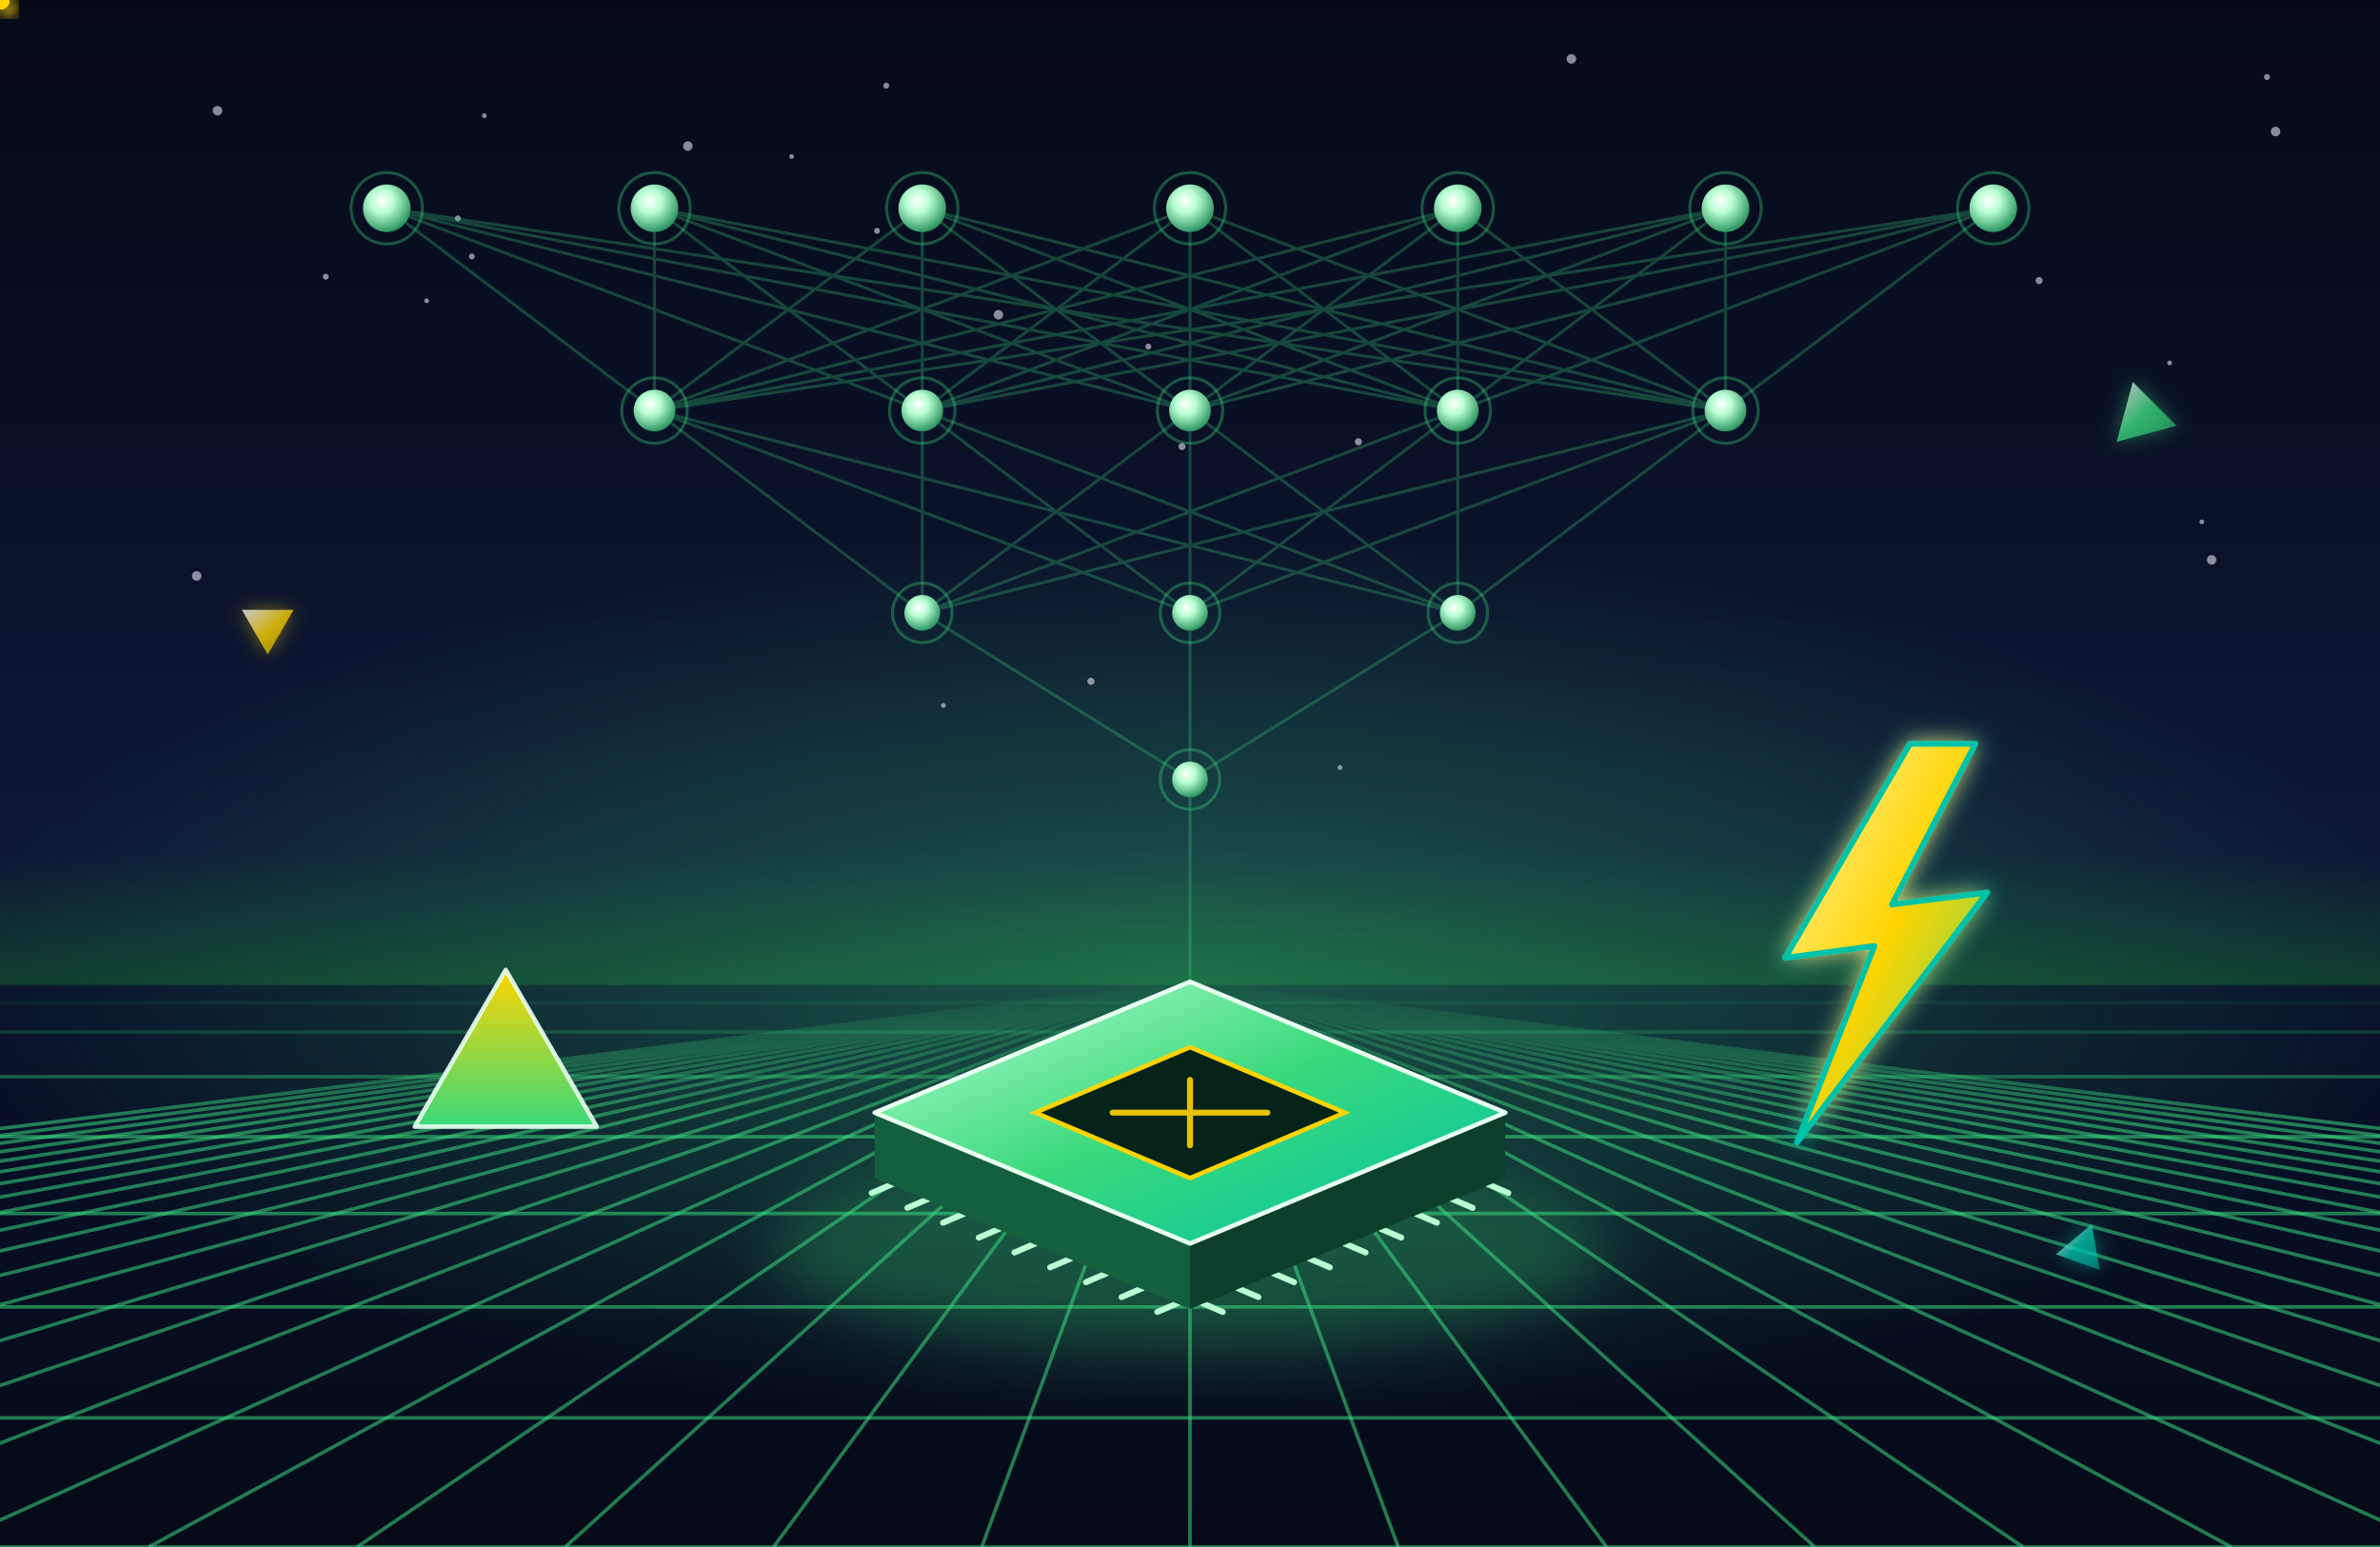
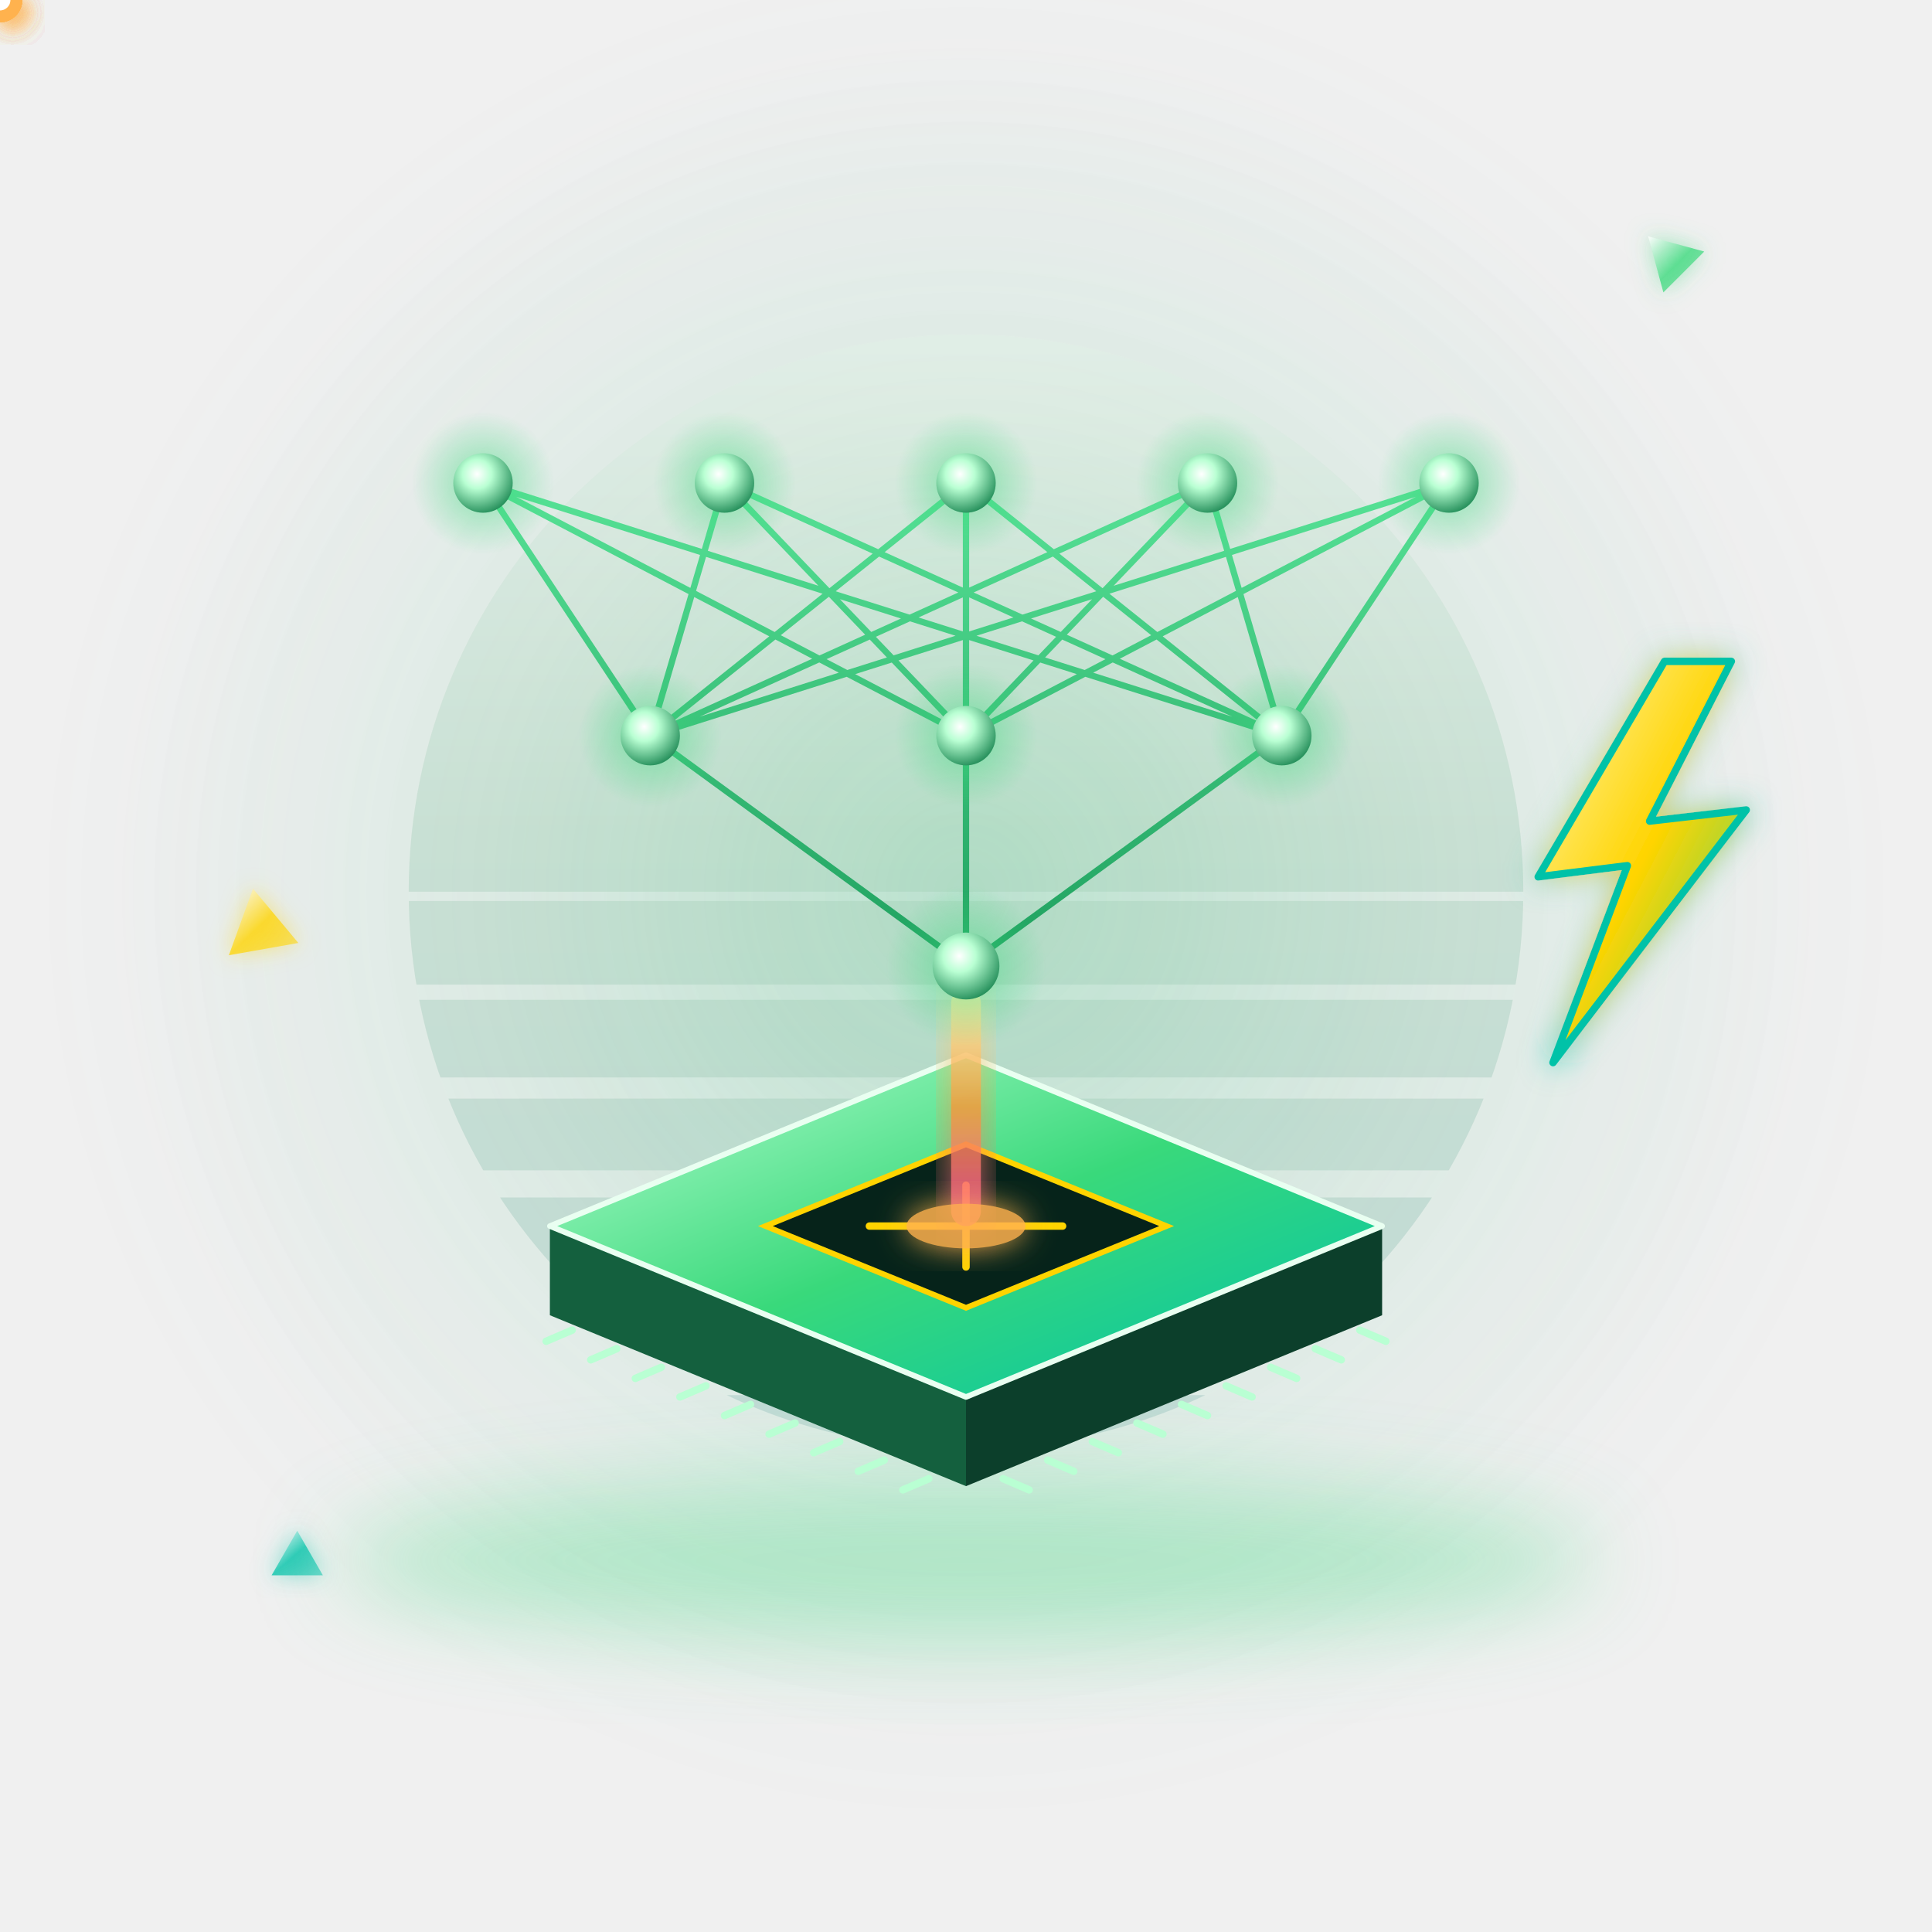
- <svg xmlns="http://www.w3.org/2000/svg" viewBox="0 0 800 520" width="800" height="520" style="display:block" role="img" aria-label="Edge AI: making models run where they can't">
+ <svg xmlns="http://www.w3.org/2000/svg" viewBox="0 0 520 520" width="520" height="520" style="display:block" role="img" aria-label="Edge AI: making models run where they can't">
  <defs>
-     <linearGradient id="edge-sky" x1="0" y1="0" x2="0" y2="1">
-       <stop offset="0" stop-color="#060A18" />
-       <stop offset="0.55" stop-color="#0D1735" />
-       <stop offset="0.635" stop-color="#0F3B2E" />
-       <stop offset="0.636" stop-color="#08102A" />
-       <stop offset="1" stop-color="#060A18" />
-     </linearGradient>
-     <radialGradient id="edge-halo" cx="0.5" cy="0.5" r="0.5">
-       <stop offset="0" stop-color="#39D97B" stop-opacity="0.35" />
+     <radialGradient id="qe-aura" cx="0.5" cy="0.5" r="0.5">
+       <stop offset="0" stop-color="#39D97B" stop-opacity="0.22" />
+       <stop offset="0.55" stop-color="#39D97B" stop-opacity="0.07" />
      <stop offset="1" stop-color="#39D97B" stop-opacity="0" />
    </radialGradient>
-     <linearGradient id="edge-floorfade" x1="0" y1="330" x2="0" y2="520" gradientUnits="userSpaceOnUse">
-       <stop offset="0" stop-color="#39D97B" stop-opacity="0" />
-       <stop offset="0.25" stop-color="#39D97B" stop-opacity="0.55" />
-       <stop offset="1" stop-color="#39D97B" stop-opacity="0.55" />
-     </linearGradient>
-     <filter id="edge-hzg" x="-50%" y="-50%" width="200%" height="200%">
-       <feGaussianBlur stdDeviation="3" result="b" />
-       <feMerge>
-         <feMergeNode in="b" />
-         <feMergeNode in="SourceGraphic" />
-       </feMerge>
-     </filter>
-     <filter id="edge-pg" x="-50%" y="-50%" width="200%" height="200%">
-       <feGaussianBlur stdDeviation="3" result="b" />
-       <feMerge>
-         <feMergeNode in="b" />
-         <feMergeNode in="SourceGraphic" />
-       </feMerge>
-     </filter>
-     <radialGradient id="edge-node" cx="0.4" cy="0.35" r="0.7">
+     <linearGradient id="qe-sung" x1="0" y1="90" x2="0" y2="390" gradientUnits="userSpaceOnUse">
+       <stop offset="0" stop-color="#CFE8D8" />
+       <stop offset="0.45" stop-color="#5FA883" />
+       <stop offset="1" stop-color="#3D8C86" />
+     </linearGradient>
+     <clipPath id="qe-sunc">
+       <rect x="110" y="90" width="300" height="150" />
+       <rect x="110" y="242.5" width="300" height="22.5" />
+       <rect x="110" y="269.1" width="300" height="20.9" />
+       <rect x="110" y="295.7" width="300" height="19.3" />
+       <rect x="110" y="322.3" width="300" height="17.7" />
+       <rect x="110" y="348.9" width="300" height="16.1" />
+       <rect x="110" y="375.5" width="300" height="14.5" />
+     </clipPath>
+     <radialGradient id="qe-sunhalo" cx="0.5" cy="0.5" r="0.5">
+       <stop offset="0" stop-color="#3D8C86" stop-opacity="0.45" />
+       <stop offset="1" stop-color="#3D8C86" stop-opacity="0" />
+     </radialGradient>
+     <filter id="qe-gnd" x="-50%" y="-50%" width="200%" height="200%">
+       <feGaussianBlur stdDeviation="12" />
+     </filter>
+     <linearGradient id="qe-chipt" x1="0" y1="0" x2="1" y2="1">
+       <stop offset="0" stop-color="#B9FFD3" />
+       <stop offset="0.5" stop-color="#39D97B" />
+       <stop offset="1" stop-color="#00C2A8" />
+     </linearGradient>
+     <linearGradient id="qe-beam" x1="0" y1="266" x2="0" y2="330" gradientUnits="userSpaceOnUse">
+       <stop offset="0" stop-color="#FFF6B0" />
+       <stop offset="0.5" stop-color="#F79939" />
+       <stop offset="1" stop-color="#FF4FA3" />
+     </linearGradient>
+     <filter id="qe-bm" x="-50%" y="-50%" width="200%" height="200%">
+       <feGaussianBlur stdDeviation="5" result="b" />
+       <feMerge>
+         <feMergeNode in="b" />
+         <feMergeNode in="SourceGraphic" />
+       </feMerge>
+     </filter>
+     <filter id="qe-imp" x="-50%" y="-50%" width="200%" height="200%">
+       <feGaussianBlur stdDeviation="4" result="b" />
+       <feMerge>
+         <feMergeNode in="b" />
+         <feMergeNode in="SourceGraphic" />
+       </feMerge>
+     </filter>
+     <linearGradient id="qe-lines" x1="0" y1="120" x2="0" y2="270" gradientUnits="userSpaceOnUse">
+       <stop offset="0" stop-color="#5BE79A" />
+       <stop offset="1" stop-color="#1A9A5A" />
+     </linearGradient>
+     <filter id="qe-pg" x="-50%" y="-50%" width="200%" height="200%">
+       <feGaussianBlur stdDeviation="3.5" result="b" />
+       <feMerge>
+         <feMergeNode in="b" />
+         <feMergeNode in="SourceGraphic" />
+       </feMerge>
+     </filter>
+     <radialGradient id="qe-node" cx="0.4" cy="0.35" r="0.7">
      <stop offset="0" stop-color="#FFFFFF" />
      <stop offset="0.35" stop-color="#B9FFD3" />
      <stop offset="1" stop-color="#1E8A55" />
    </radialGradient>
-     <linearGradient id="edge-chipt" x1="0" y1="0" x2="1" y2="1">
-       <stop offset="0" stop-color="#B9FFD3" />
-       <stop offset="0.5" stop-color="#39D97B" />
-       <stop offset="1" stop-color="#00C2A8" />
-     </linearGradient>
-     <filter id="edge-cs" x="-50%" y="-50%" width="200%" height="200%">
-       <feGaussianBlur stdDeviation="10" />
-     </filter>
-     <linearGradient id="edge-bolt" x1="0" y1="0" x2="1" y2="1">
+     <radialGradient id="qe-nh" cx="0.5" cy="0.5" r="0.5">
+       <stop offset="0" stop-color="#39D97B" stop-opacity="0.55" />
+       <stop offset="1" stop-color="#39D97B" stop-opacity="0" />
+     </radialGradient>
+     <linearGradient id="qe-bolt" x1="0" y1="0" x2="1" y2="1">
      <stop offset="0" stop-color="#FFF6B0" />
      <stop offset="0.5" stop-color="#FFD400" />
      <stop offset="1" stop-color="#39D97B" />
    </linearGradient>
-     <filter id="edge-bg" x="-50%" y="-50%" width="200%" height="200%">
+     <filter id="qe-bg" x="-50%" y="-50%" width="200%" height="200%">
      <feGaussianBlur stdDeviation="4" result="b" />
      <feMerge>
        <feMergeNode in="b" />
        <feMergeNode in="SourceGraphic" />
      </feMerge>
    </filter>
-     <linearGradient id="edge-pyr" x1="0" y1="0" x2="0" y2="1">
-       <stop offset="0" stop-color="#FFD400" />
-       <stop offset="1" stop-color="#39D97B" />
-     </linearGradient>
-     <linearGradient id="edge-t1" x1="0" y1="0" x2="1" y2="1">
+     <linearGradient id="qe-st0" x1="0" y1="0" x2="1" y2="1">
+       <stop offset="0" stop-color="#FFFFFF" stop-opacity="0.9" />
+       <stop offset="0.5" stop-color="#FFD400" stop-opacity="0.9" />
+       <stop offset="1" stop-color="#FFD400" stop-opacity="0.6" />
+     </linearGradient>
+     <filter id="qe-st0b" x="-50%" y="-50%" width="200%" height="200%">
+       <feGaussianBlur stdDeviation="3" />
+     </filter>
+     <linearGradient id="qe-st1" x1="0" y1="0" x2="1" y2="1">
      <stop offset="0" stop-color="#FFFFFF" stop-opacity="0.9" />
      <stop offset="0.5" stop-color="#39D97B" stop-opacity="0.9" />
      <stop offset="1" stop-color="#39D97B" stop-opacity="0.6" />
    </linearGradient>
-     <filter id="edge-t1b" x="-50%" y="-50%" width="200%" height="200%">
+     <filter id="qe-st1b" x="-50%" y="-50%" width="200%" height="200%">
      <feGaussianBlur stdDeviation="3" />
    </filter>
-     <linearGradient id="edge-t2" x1="0" y1="0" x2="1" y2="1">
-       <stop offset="0" stop-color="#FFFFFF" stop-opacity="0.9" />
-       <stop offset="0.5" stop-color="#FFD400" stop-opacity="0.9" />
-       <stop offset="1" stop-color="#FFD400" stop-opacity="0.6" />
-     </linearGradient>
-     <filter id="edge-t2b" x="-50%" y="-50%" width="200%" height="200%">
-       <feGaussianBlur stdDeviation="3" />
-     </filter>
-     <linearGradient id="edge-t3" x1="0" y1="0" x2="1" y2="1">
+     <linearGradient id="qe-st2" x1="0" y1="0" x2="1" y2="1">
      <stop offset="0" stop-color="#FFFFFF" stop-opacity="0.9" />
      <stop offset="0.5" stop-color="#00C2A8" stop-opacity="0.9" />
      <stop offset="1" stop-color="#00C2A8" stop-opacity="0.6" />
    </linearGradient>
-     <filter id="edge-t3b" x="-50%" y="-50%" width="200%" height="200%">
+     <filter id="qe-st2b" x="-50%" y="-50%" width="200%" height="200%">
      <feGaussianBlur stdDeviation="3" />
    </filter>
  </defs>
-   <rect width="800" height="520" fill="url(#edge-sky)" />
-   <ellipse cx="400" cy="330" rx="420" ry="150" fill="url(#edge-halo)" />
-   <g class="stars">
-     <circle cx="266.1" cy="52.6" r="0.8" fill="#F2F5FF" opacity=".55">
-       <animate attributeName="opacity" values=".15;.8;.15" dur="2.7s" begin="-2.1s" repeatCount="indefinite" />
-     </circle>
-     <circle cx="297.9" cy="28.8" r="1" fill="#F2F5FF" opacity=".55">
-       <animate attributeName="opacity" values=".15;.8;.15" dur="2.6s" begin="-1.7s" repeatCount="indefinite" />
-     </circle>
-     <circle cx="73.1" cy="37.2" r="1.6" fill="#F2F5FF" opacity=".55">
-       <animate attributeName="opacity" values=".15;.8;.15" dur="2.6s" begin="-2.3s" repeatCount="indefinite" />
-     </circle>
-     <circle cx="740.1" cy="175.4" r="0.8" fill="#F2F5FF" opacity=".55">
-       <animate attributeName="opacity" values=".15;.8;.15" dur="3.9s" begin="-1.6s" repeatCount="indefinite" />
-     </circle>
-     <circle cx="762" cy="25.9" r="1" fill="#F2F5FF" opacity=".55">
-       <animate attributeName="opacity" values=".15;.8;.15" dur="3.2s" begin="-0.6s" repeatCount="indefinite" />
-     </circle>
-     <circle cx="109.5" cy="93" r="1" fill="#F2F5FF" opacity=".55">
-       <animate attributeName="opacity" values=".15;.8;.15" dur="2.8s" begin="-2.3s" repeatCount="indefinite" />
-     </circle>
-     <circle cx="162.8" cy="38.9" r="0.8" fill="#F2F5FF" opacity=".55">
-       <animate attributeName="opacity" values=".15;.8;.15" dur="3.9s" begin="-2.5s" repeatCount="indefinite" />
-     </circle>
-     <circle cx="397.3" cy="150.1" r="1.2" fill="#F2F5FF" opacity=".55">
-       <animate attributeName="opacity" values=".15;.8;.15" dur="3.7s" begin="-3.7s" repeatCount="indefinite" />
-     </circle>
-     <circle cx="294.8" cy="77.6" r="1" fill="#F2F5FF" opacity=".55">
-       <animate attributeName="opacity" values=".15;.8;.15" dur="4.2s" begin="-1s" repeatCount="indefinite" />
-     </circle>
-     <circle cx="456.6" cy="148.5" r="1.2" fill="#F2F5FF" opacity=".55">
-       <animate attributeName="opacity" values=".15;.8;.15" dur="4.3s" begin="-1.2s" repeatCount="indefinite" />
-     </circle>
-     <circle cx="764.9" cy="44.2" r="1.6" fill="#F2F5FF" opacity=".55">
-       <animate attributeName="opacity" values=".15;.8;.15" dur="2.9s" begin="-1.4s" repeatCount="indefinite" />
-     </circle>
-     <circle cx="729.3" cy="122" r="0.8" fill="#F2F5FF" opacity=".55">
-       <animate attributeName="opacity" values=".15;.8;.15" dur="4.4s" begin="-2.3s" repeatCount="indefinite" />
-     </circle>
-     <circle cx="685.4" cy="94.3" r="1.2" fill="#F2F5FF" opacity=".55">
-       <animate attributeName="opacity" values=".15;.8;.15" dur="4s" begin="-2.3s" repeatCount="indefinite" />
-     </circle>
-     <circle cx="366.7" cy="229" r="1.2" fill="#F2F5FF" opacity=".55">
-       <animate attributeName="opacity" values=".15;.8;.15" dur="3.7s" begin="-2.7s" repeatCount="indefinite" />
-     </circle>
-     <circle cx="66.1" cy="193.6" r="1.6" fill="#F2F5FF" opacity=".55">
-       <animate attributeName="opacity" values=".15;.8;.15" dur="3.2s" begin="-1.5s" repeatCount="indefinite" />
-     </circle>
-     <circle cx="528.2" cy="19.8" r="1.6" fill="#F2F5FF" opacity=".55">
-       <animate attributeName="opacity" values=".15;.8;.15" dur="3.4s" begin="-2.4s" repeatCount="indefinite" />
-     </circle>
-     <circle cx="395.2" cy="69.9" r="1.2" fill="#F2F5FF" opacity=".55">
-       <animate attributeName="opacity" values=".15;.8;.15" dur="2.8s" begin="-1s" repeatCount="indefinite" />
-     </circle>
-     <circle cx="317.1" cy="237.1" r="0.8" fill="#F2F5FF" opacity=".55">
-       <animate attributeName="opacity" values=".15;.8;.15" dur="2.9s" begin="-1.6s" repeatCount="indefinite" />
-     </circle>
-     <circle cx="231.2" cy="49.1" r="1.6" fill="#F2F5FF" opacity=".55">
-       <animate attributeName="opacity" values=".15;.8;.15" dur="4.7s" begin="-1.1s" repeatCount="indefinite" />
-     </circle>
-     <circle cx="335.6" cy="105.8" r="1.6" fill="#F2F5FF" opacity=".55">
-       <animate attributeName="opacity" values=".15;.8;.15" dur="4.9s" begin="-0.6s" repeatCount="indefinite" />
-     </circle>
-     <circle cx="153.9" cy="73.4" r="1" fill="#F2F5FF" opacity=".55">
-       <animate attributeName="opacity" values=".15;.8;.15" dur="2.5s" begin="-3.3s" repeatCount="indefinite" />
-     </circle>
-     <circle cx="158.6" cy="86.2" r="1" fill="#F2F5FF" opacity=".55">
-       <animate attributeName="opacity" values=".15;.8;.15" dur="3.5s" begin="-1.5s" repeatCount="indefinite" />
-     </circle>
-     <circle cx="450.4" cy="258" r="0.8" fill="#F2F5FF" opacity=".55">
-       <animate attributeName="opacity" values=".15;.8;.15" dur="3.6s" begin="-3.5s" repeatCount="indefinite" />
-     </circle>
-     <circle cx="743.4" cy="188.2" r="1.6" fill="#F2F5FF" opacity=".55">
-       <animate attributeName="opacity" values=".15;.8;.15" dur="3.5s" begin="-1.6s" repeatCount="indefinite" />
-     </circle>
-     <circle cx="386" cy="116.5" r="1" fill="#F2F5FF" opacity=".55">
-       <animate attributeName="opacity" values=".15;.8;.15" dur="2.7s" begin="-0.8s" repeatCount="indefinite" />
-     </circle>
-     <circle cx="143.4" cy="101.1" r="0.8" fill="#F2F5FF" opacity=".55">
-       <animate attributeName="opacity" values=".15;.8;.15" dur="2.8s" begin="-2.3s" repeatCount="indefinite" />
-     </circle>
-   </g>
-   <g class="floor" stroke="url(#edge-floorfade)" stroke-width="1.2" fill="none">
-     <path d="M400 330L-1140 520M400 330L-1070 520M400 330L-1000 520M400 330L-930 520M400 330L-860 520M400 330L-790 520M400 330L-720 520M400 330L-650 520M400 330L-580 520M400 330L-510 520M400 330L-440 520M400 330L-370 520M400 330L-300 520M400 330L-230 520M400 330L-160 520M400 330L-90 520M400 330L-20 520M400 330L50 520M400 330L120 520M400 330L190 520M400 330L260 520M400 330L330 520M400 330L400 520M400 330L470 520M400 330L540 520M400 330L610 520M400 330L680 520M400 330L750 520M400 330L820 520M400 330L890 520M400 330L960 520M400 330L1030 520M400 330L1100 520M400 330L1170 520M400 330L1240 520M400 330L1310 520M400 330L1380 520M400 330L1450 520M400 330L1520 520M400 330L1590 520M400 330L1660 520M400 330L1730 520M400 330L1800 520M400 330L1870 520M400 330L1940 520" />
-     <line x1="0" x2="800" y1="331.5" y2="331.5">
-       <animate attributeName="y1" values="331.5;336.9" dur="2.4s" repeatCount="indefinite" />
-       <animate attributeName="y2" values="331.5;336.9" dur="2.4s" repeatCount="indefinite" />
-     </line>
-     <line x1="0" x2="800" y1="336.9" y2="336.9">
-       <animate attributeName="y1" values="336.9;346.9" dur="2.4s" repeatCount="indefinite" />
-       <animate attributeName="y2" values="336.9;346.9" dur="2.4s" repeatCount="indefinite" />
-     </line>
-     <line x1="0" x2="800" y1="346.9" y2="346.9">
-       <animate attributeName="y1" values="346.9;361.9" dur="2.4s" repeatCount="indefinite" />
-       <animate attributeName="y2" values="346.9;361.9" dur="2.4s" repeatCount="indefinite" />
-     </line>
-     <line x1="0" x2="800" y1="361.9" y2="361.9">
-       <animate attributeName="y1" values="361.9;382.1" dur="2.4s" repeatCount="indefinite" />
-       <animate attributeName="y2" values="361.9;382.1" dur="2.4s" repeatCount="indefinite" />
-     </line>
-     <line x1="0" x2="800" y1="382.1" y2="382.1">
-       <animate attributeName="y1" values="382.1;407.9" dur="2.4s" repeatCount="indefinite" />
-       <animate attributeName="y2" values="382.1;407.9" dur="2.4s" repeatCount="indefinite" />
-     </line>
-     <line x1="0" x2="800" y1="407.9" y2="407.9">
-       <animate attributeName="y1" values="407.9;439.3" dur="2.4s" repeatCount="indefinite" />
-       <animate attributeName="y2" values="407.9;439.3" dur="2.4s" repeatCount="indefinite" />
-     </line>
-     <line x1="0" x2="800" y1="439.3" y2="439.3">
-       <animate attributeName="y1" values="439.3;476.6" dur="2.4s" repeatCount="indefinite" />
-       <animate attributeName="y2" values="439.3;476.6" dur="2.4s" repeatCount="indefinite" />
-     </line>
-     <line x1="0" x2="800" y1="476.6" y2="476.6">
-       <animate attributeName="y1" values="476.6;520" dur="2.4s" repeatCount="indefinite" />
-       <animate attributeName="y2" values="476.6;520" dur="2.4s" repeatCount="indefinite" />
-     </line>
-     <line x1="0" x2="800" y1="520" y2="520">
-       <animate attributeName="y1" values="520;569.6" dur="2.4s" repeatCount="indefinite" />
-       <animate attributeName="y2" values="520;569.6" dur="2.4s" repeatCount="indefinite" />
-     </line>
-   </g>
-   <line x1="0" x2="800" y1="330" y2="330" stroke="#FFFFFF" stroke-opacity=".85" stroke-width="1.5" filter="url(#edge-hzg)" />
-   <path d="M130 70L220 138M130 70L310 138M130 70L400 138M130 70L490 138M130 70L580 138M220 70L220 138M220 70L310 138M220 70L400 138M220 70L490 138M220 70L580 138M310 70L220 138M310 70L310 138M310 70L400 138M310 70L490 138M310 70L580 138M400 70L220 138M400 70L310 138M400 70L400 138M400 70L490 138M400 70L580 138M490 70L220 138M490 70L310 138M490 70L400 138M490 70L490 138M490 70L580 138M580 70L220 138M580 70L310 138M580 70L400 138M580 70L490 138M580 70L580 138M670 70L220 138M670 70L310 138M670 70L400 138M670 70L490 138M670 70L580 138M220 138L310 206M220 138L400 206M220 138L490 206M310 138L310 206M310 138L400 206M310 138L490 206M400 138L310 206M400 138L400 206M400 138L490 206M490 138L310 206M490 138L400 206M490 138L490 206M580 138L310 206M580 138L400 206M580 138L490 206M310 206L400 262M400 206L400 262M490 206L400 262M400 262L400 330" stroke="#39D97B" stroke-opacity=".28" stroke-width="1" fill="none" />
-   <circle r="3.2" fill="#FFD400" filter="url(#edge-pg)">
-     <animateMotion path="M310 70L310 138L400 206L400 262L400 336" dur="2.8s" begin="-0s" repeatCount="indefinite" />
-     <animate attributeName="opacity" values="0;1;1;0" keyTimes="0;.1;.85;1" dur="2.8s" begin="-0s" repeatCount="indefinite" />
-   </circle>
-   <circle r="3.2" fill="#FFD400" filter="url(#edge-pg)">
-     <animateMotion path="M580 70L220 138L310 206L400 262L400 336" dur="2.8s" begin="-0.3s" repeatCount="indefinite" />
-     <animate attributeName="opacity" values="0;1;1;0" keyTimes="0;.1;.85;1" dur="2.8s" begin="-0.3s" repeatCount="indefinite" />
-   </circle>
-   <circle r="3.2" fill="#FFD400" filter="url(#edge-pg)">
-     <animateMotion path="M670 70L580 138L310 206L400 262L400 336" dur="2.8s" begin="-0.6s" repeatCount="indefinite" />
-     <animate attributeName="opacity" values="0;1;1;0" keyTimes="0;.1;.85;1" dur="2.8s" begin="-0.6s" repeatCount="indefinite" />
-   </circle>
-   <circle r="3.2" fill="#FFD400" filter="url(#edge-pg)">
-     <animateMotion path="M310 70L580 138L310 206L400 262L400 336" dur="2.8s" begin="-0.9s" repeatCount="indefinite" />
-     <animate attributeName="opacity" values="0;1;1;0" keyTimes="0;.1;.85;1" dur="2.8s" begin="-0.9s" repeatCount="indefinite" />
-   </circle>
-   <circle r="3.2" fill="#FFD400" filter="url(#edge-pg)">
-     <animateMotion path="M490 70L310 138L310 206L400 262L400 336" dur="2.8s" begin="-1.2s" repeatCount="indefinite" />
-     <animate attributeName="opacity" values="0;1;1;0" keyTimes="0;.1;.85;1" dur="2.8s" begin="-1.2s" repeatCount="indefinite" />
-   </circle>
-   <circle r="3.2" fill="#FFD400" filter="url(#edge-pg)">
-     <animateMotion path="M130 70L490 138L400 206L400 262L400 336" dur="2.8s" begin="-1.6s" repeatCount="indefinite" />
-     <animate attributeName="opacity" values="0;1;1;0" keyTimes="0;.1;.85;1" dur="2.8s" begin="-1.6s" repeatCount="indefinite" />
-   </circle>
-   <circle r="3.2" fill="#FFD400" filter="url(#edge-pg)">
-     <animateMotion path="M130 70L310 138L310 206L400 262L400 336" dur="2.8s" begin="-1.9s" repeatCount="indefinite" />
-     <animate attributeName="opacity" values="0;1;1;0" keyTimes="0;.1;.85;1" dur="2.8s" begin="-1.9s" repeatCount="indefinite" />
-   </circle>
-   <circle r="3.2" fill="#FFD400" filter="url(#edge-pg)">
-     <animateMotion path="M490 70L490 138L310 206L400 262L400 336" dur="2.8s" begin="-2.2s" repeatCount="indefinite" />
-     <animate attributeName="opacity" values="0;1;1;0" keyTimes="0;.1;.85;1" dur="2.8s" begin="-2.2s" repeatCount="indefinite" />
-   </circle>
-   <circle r="3.2" fill="#FFD400" filter="url(#edge-pg)">
-     <animateMotion path="M670 70L580 138L310 206L400 262L400 336" dur="2.8s" begin="-2.5s" repeatCount="indefinite" />
-     <animate attributeName="opacity" values="0;1;1;0" keyTimes="0;.1;.85;1" dur="2.8s" begin="-2.5s" repeatCount="indefinite" />
-   </circle>
-   <circle cx="130" cy="70" r="8" fill="url(#edge-node)" />
-   <circle cx="130" cy="70" r="12" fill="none" stroke="#39D97B" stroke-opacity=".35" />
-   <circle cx="220" cy="70" r="8" fill="url(#edge-node)" />
-   <circle cx="220" cy="70" r="12" fill="none" stroke="#39D97B" stroke-opacity=".35" />
-   <circle cx="310" cy="70" r="8" fill="url(#edge-node)" />
-   <circle cx="310" cy="70" r="12" fill="none" stroke="#39D97B" stroke-opacity=".35" />
-   <circle cx="400" cy="70" r="8" fill="url(#edge-node)" />
-   <circle cx="400" cy="70" r="12" fill="none" stroke="#39D97B" stroke-opacity=".35" />
-   <circle cx="490" cy="70" r="8" fill="url(#edge-node)" />
-   <circle cx="490" cy="70" r="12" fill="none" stroke="#39D97B" stroke-opacity=".35" />
-   <circle cx="580" cy="70" r="8" fill="url(#edge-node)" />
-   <circle cx="580" cy="70" r="12" fill="none" stroke="#39D97B" stroke-opacity=".35" />
-   <circle cx="670" cy="70" r="8" fill="url(#edge-node)" />
-   <circle cx="670" cy="70" r="12" fill="none" stroke="#39D97B" stroke-opacity=".35" />
-   <circle cx="220" cy="138" r="7" fill="url(#edge-node)" />
-   <circle cx="220" cy="138" r="11" fill="none" stroke="#39D97B" stroke-opacity=".35" />
-   <circle cx="310" cy="138" r="7" fill="url(#edge-node)" />
-   <circle cx="310" cy="138" r="11" fill="none" stroke="#39D97B" stroke-opacity=".35" />
-   <circle cx="400" cy="138" r="7" fill="url(#edge-node)" />
-   <circle cx="400" cy="138" r="11" fill="none" stroke="#39D97B" stroke-opacity=".35" />
-   <circle cx="490" cy="138" r="7" fill="url(#edge-node)" />
-   <circle cx="490" cy="138" r="11" fill="none" stroke="#39D97B" stroke-opacity=".35" />
-   <circle cx="580" cy="138" r="7" fill="url(#edge-node)" />
-   <circle cx="580" cy="138" r="11" fill="none" stroke="#39D97B" stroke-opacity=".35" />
-   <circle cx="310" cy="206" r="6" fill="url(#edge-node)" />
-   <circle cx="310" cy="206" r="10" fill="none" stroke="#39D97B" stroke-opacity=".35" />
-   <circle cx="400" cy="206" r="6" fill="url(#edge-node)" />
-   <circle cx="400" cy="206" r="10" fill="none" stroke="#39D97B" stroke-opacity=".35" />
-   <circle cx="490" cy="206" r="6" fill="url(#edge-node)" />
-   <circle cx="490" cy="206" r="10" fill="none" stroke="#39D97B" stroke-opacity=".35" />
-   <circle cx="400" cy="262" r="6" fill="url(#edge-node)" />
-   <circle cx="400" cy="262" r="10" fill="none" stroke="#39D97B" stroke-opacity=".35" />
-   <g class="chip">
-     <ellipse cx="400" cy="420" rx="140" ry="34" fill="#39D97B" opacity=".25" filter="url(#edge-cs)" />
-     <path d="M300 398l-7 3M312 403l-7 3M324 408l-7 3M336 413l-7 3M348 418l-7 3M360 423l-7 3M372 428l-7 3M384 433l-7 3M396 438l-7 3M500 398l7 3M488 403l7 3M476 408l7 3M464 413l7 3M452 418l7 3M440 423l7 3M428 428l7 3M416 433l7 3M404 438l7 3" stroke="#B9FFD3" stroke-width="2" stroke-linecap="round" />
-     <polygon points="294,374 400,418 400,440 294,396" fill="#14603E" />
-     <polygon points="400,418 506,374 506,396 400,440" fill="#0C3F2B" />
-     <polygon points="400,330 506,374 400,418 294,374" fill="url(#edge-chipt)" stroke="#E9FFF1" stroke-width="1.5" stroke-linejoin="round" />
-     <polygon points="400,352 452,374 400,396 348,374" fill="#06231A" stroke="#FFD400" stroke-width="1.5">
-       <animate attributeName="stroke-opacity" values="1;.3;1" dur="1.6s" repeatCount="indefinite" />
-     </polygon>
-     <path d="M374 374h52M400 363v22" stroke="#FFD400" stroke-width="2" stroke-linecap="round" opacity=".9" />
-   </g>
-   <g class="bolt">
+   <circle cx="260" cy="240" r="230" fill="url(#qe-aura)" />
+   <g opacity=".22">
+     <g class="sun">
+       <circle cx="260" cy="240" r="255" fill="url(#qe-sunhalo)" />
+       <circle cx="260" cy="240" r="150" fill="url(#qe-sung)" clip-path="url(#qe-sunc)" />
+     </g>
+   </g>
+   <ellipse cx="260" cy="420" rx="170" ry="22" fill="#39D97B" opacity=".32" filter="url(#qe-gnd)" />
+   <path d="M154 358l-7 3M166 363l-7 3M178 368l-7 3M190 373l-7 3M202 378l-7 3M214 383l-7 3M226 388l-7 3M238 393l-7 3M250 398l-7 3M366 358l7 3M354 363l7 3M342 368l7 3M330 373l7 3M318 378l7 3M306 383l7 3M294 388l7 3M282 393l7 3M270 398l7 3" stroke="#B9FFD3" stroke-width="2" stroke-linecap="round" />
+   <polygon points="148,330 260,376 260,400 148,354" fill="#14603E" />
+   <polygon points="260,376 372,330 372,354 260,400" fill="#0C3F2B" />
+   <polygon points="260,284 372,330 260,376 148,330" fill="url(#qe-chipt)" stroke="#E9FFF1" stroke-width="1.5" stroke-linejoin="round" />
+   <polygon points="260,308 314,330 260,352 206,330" fill="#06231A" stroke="#FFD400" stroke-width="1.5">
+     <animate attributeName="stroke-opacity" values="1;.3;1" dur="1.6s" repeatCount="indefinite" />
+   </polygon>
+   <path d="M234 330h52M260 319v22" stroke="#FFD400" stroke-width="2" stroke-linecap="round" />
+   <rect x="256" y="266" width="8" height="64" rx="4" fill="url(#qe-beam)" opacity=".85" filter="url(#qe-bm)" />
+   <ellipse cx="260" cy="330" rx="16" ry="6" fill="#FFB24D" opacity=".85" filter="url(#qe-imp)">
+     <animate attributeName="rx" values="12;20;12" dur="1.2s" repeatCount="indefinite" />
+     <animate attributeName="opacity" values=".9;.5;.9" dur="1.2s" repeatCount="indefinite" />
+   </ellipse>
+   <path d="M130 130L175 198M130 130L260 198M130 130L345 198M195 130L175 198M195 130L260 198M195 130L345 198M260 130L175 198M260 130L260 198M260 130L345 198M325 130L175 198M325 130L260 198M325 130L345 198M390 130L175 198M390 130L260 198M390 130L345 198M175 198L260 260M260 198L260 260M345 198L260 260" stroke="url(#qe-lines)" stroke-width="1.7" stroke-linecap="round" fill="none" />
+   <g>
+     <circle r="6" fill="#FFB24D" opacity=".75" filter="url(#qe-pg)" />
+     <circle r="2.8" fill="#FFFFFF" />
+     <animateMotion path="M390 130L260 198L260 260L260 330" dur="2.4s" begin="-0s" repeatCount="indefinite" />
+     <animate attributeName="opacity" values="0;1;1;0" keyTimes="0;.1;.9;1" dur="2.4s" begin="-0s" repeatCount="indefinite" />
+   </g>
+   <g>
+     <circle r="6" fill="#FFB24D" opacity=".75" filter="url(#qe-pg)" />
+     <circle r="2.8" fill="#FFFFFF" />
+     <animateMotion path="M260 130L345 198L260 260L260 330" dur="2.4s" begin="-0.3s" repeatCount="indefinite" />
+     <animate attributeName="opacity" values="0;1;1;0" keyTimes="0;.1;.9;1" dur="2.4s" begin="-0.3s" repeatCount="indefinite" />
+   </g>
+   <g>
+     <circle r="6" fill="#FFB24D" opacity=".75" filter="url(#qe-pg)" />
+     <circle r="2.8" fill="#FFFFFF" />
+     <animateMotion path="M390 130L175 198L260 260L260 330" dur="2.4s" begin="-0.7s" repeatCount="indefinite" />
+     <animate attributeName="opacity" values="0;1;1;0" keyTimes="0;.1;.9;1" dur="2.4s" begin="-0.7s" repeatCount="indefinite" />
+   </g>
+   <g>
+     <circle r="6" fill="#FFB24D" opacity=".75" filter="url(#qe-pg)" />
+     <circle r="2.8" fill="#FFFFFF" />
+     <animateMotion path="M325 130L175 198L260 260L260 330" dur="2.4s" begin="-1s" repeatCount="indefinite" />
+     <animate attributeName="opacity" values="0;1;1;0" keyTimes="0;.1;.9;1" dur="2.4s" begin="-1s" repeatCount="indefinite" />
+   </g>
+   <g>
+     <circle r="6" fill="#FFB24D" opacity=".75" filter="url(#qe-pg)" />
+     <circle r="2.8" fill="#FFFFFF" />
+     <animateMotion path="M130 130L175 198L260 260L260 330" dur="2.4s" begin="-1.4s" repeatCount="indefinite" />
+     <animate attributeName="opacity" values="0;1;1;0" keyTimes="0;.1;.9;1" dur="2.4s" begin="-1.4s" repeatCount="indefinite" />
+   </g>
+   <g>
+     <circle r="6" fill="#FFB24D" opacity=".75" filter="url(#qe-pg)" />
+     <circle r="2.8" fill="#FFFFFF" />
+     <animateMotion path="M130 130L260 198L260 260L260 330" dur="2.4s" begin="-1.7s" repeatCount="indefinite" />
+     <animate attributeName="opacity" values="0;1;1;0" keyTimes="0;.1;.9;1" dur="2.4s" begin="-1.7s" repeatCount="indefinite" />
+   </g>
+   <g>
+     <circle r="6" fill="#FFB24D" opacity=".75" filter="url(#qe-pg)" />
+     <circle r="2.8" fill="#FFFFFF" />
+     <animateMotion path="M325 130L175 198L260 260L260 330" dur="2.4s" begin="-2s" repeatCount="indefinite" />
+     <animate attributeName="opacity" values="0;1;1;0" keyTimes="0;.1;.9;1" dur="2.4s" begin="-2s" repeatCount="indefinite" />
+   </g>
+   <circle cx="130" cy="130" r="19.2" fill="url(#qe-nh)" />
+   <circle cx="130" cy="130" r="8" fill="url(#qe-node)" />
+   <circle cx="195" cy="130" r="19.2" fill="url(#qe-nh)" />
+   <circle cx="195" cy="130" r="8" fill="url(#qe-node)" />
+   <circle cx="260" cy="130" r="19.2" fill="url(#qe-nh)" />
+   <circle cx="260" cy="130" r="8" fill="url(#qe-node)" />
+   <circle cx="325" cy="130" r="19.2" fill="url(#qe-nh)" />
+   <circle cx="325" cy="130" r="8" fill="url(#qe-node)" />
+   <circle cx="390" cy="130" r="19.2" fill="url(#qe-nh)" />
+   <circle cx="390" cy="130" r="8" fill="url(#qe-node)" />
+   <circle cx="175" cy="198" r="19.2" fill="url(#qe-nh)" />
+   <circle cx="175" cy="198" r="8" fill="url(#qe-node)" />
+   <circle cx="260" cy="198" r="19.2" fill="url(#qe-nh)" />
+   <circle cx="260" cy="198" r="8" fill="url(#qe-node)" />
+   <circle cx="345" cy="198" r="19.2" fill="url(#qe-nh)" />
+   <circle cx="345" cy="198" r="8" fill="url(#qe-node)" />
+   <circle cx="260" cy="260" r="21.6" fill="url(#qe-nh)" />
+   <circle cx="260" cy="260" r="9" fill="url(#qe-node)" />
+   <g>
    <animate attributeName="opacity" values="1;.55;1;1" keyTimes="0;.06;.12;1" dur="3s" repeatCount="indefinite" />
-     <polygon points="642,250 600,322 630,318 604,384 668,300 636,304 664,250" fill="url(#edge-bolt)" stroke="#00C2A8" stroke-width="2" stroke-linejoin="round" filter="url(#edge-bg)" />
-   </g>
-   <polygon points="170,326 200.6,378.7 139.4,378.7" fill="url(#edge-pyr)" />
-   <polygon points="170,326 200.6,378.7 139.4,378.7" fill="none" stroke="#E9FFF1" stroke-width="1.5" stroke-linejoin="round" opacity=".9" />
+     <polygon points="448,178 414,236 438,233 418,286 470,218 444,221 466,178" fill="url(#qe-bolt)" stroke="#00C2A8" stroke-width="2" stroke-linejoin="round" filter="url(#qe-bg)" />
+   </g>
  <g class="float" opacity=".85">
-     <animateTransform attributeName="transform" type="translate" values="0 0;0 -6;0 0" dur="4.5s" begin="-0.5s" repeatCount="indefinite" />
-     <polygon points="731.6,143.1 711.5,148.5 716.9,128.4" fill="#39D97B" opacity=".5" filter="url(#edge-t1b)" />
-     <polygon points="731.6,143.1 711.5,148.5 716.9,128.4" fill="url(#edge-t1)" />
+     <animateTransform attributeName="transform" type="translate" values="0 0;0 -6;0 0" dur="4s" begin="-0s" repeatCount="indefinite" />
+     <polygon points="80.3,253.8 61.6,257.1 68.1,239.2" fill="#FFD400" opacity=".5" filter="url(#qe-st0b)" />
+     <polygon points="80.3,253.8 61.6,257.1 68.1,239.2" fill="url(#qe-st0)" />
  </g>
  <g class="float" opacity=".85">
-     <animateTransform attributeName="transform" type="translate" values="0 0;0 -6;0 0" dur="5.9s" begin="-1.9s" repeatCount="indefinite" />
-     <polygon points="98.7,205 90,220 81.3,205" fill="#FFD400" opacity=".5" filter="url(#edge-t2b)" />
-     <polygon points="98.7,205 90,220 81.3,205" fill="url(#edge-t2)" />
+     <animateTransform attributeName="transform" type="translate" values="0 0;0 -6;0 0" dur="4.8s" begin="-0.8s" repeatCount="indefinite" />
+     <polygon points="458.7,67.7 447.7,78.7 443.6,63.6" fill="#39D97B" opacity=".5" filter="url(#qe-st1b)" />
+     <polygon points="458.7,67.7 447.7,78.7 443.6,63.6" fill="url(#qe-st1)" />
  </g>
  <g class="float" opacity=".85">
-     <animateTransform attributeName="transform" type="translate" values="0 0;0 -6;0 0" dur="5.1s" begin="-1.1s" repeatCount="indefinite" />
-     <polygon points="705.8,426.9 691.1,421.6 703.1,411.5" fill="#00C2A8" opacity=".5" filter="url(#edge-t3b)" />
-     <polygon points="705.8,426.9 691.1,421.6 703.1,411.5" fill="url(#edge-t3)" />
+     <animateTransform attributeName="transform" type="translate" values="0 0;0 -6;0 0" dur="5.6s" begin="-1.6s" repeatCount="indefinite" />
+     <polygon points="86.9,424 73.1,424 80,412" fill="#00C2A8" opacity=".5" filter="url(#qe-st2b)" />
+     <polygon points="86.9,424 73.1,424 80,412" fill="url(#qe-st2)" />
  </g>
</svg>
